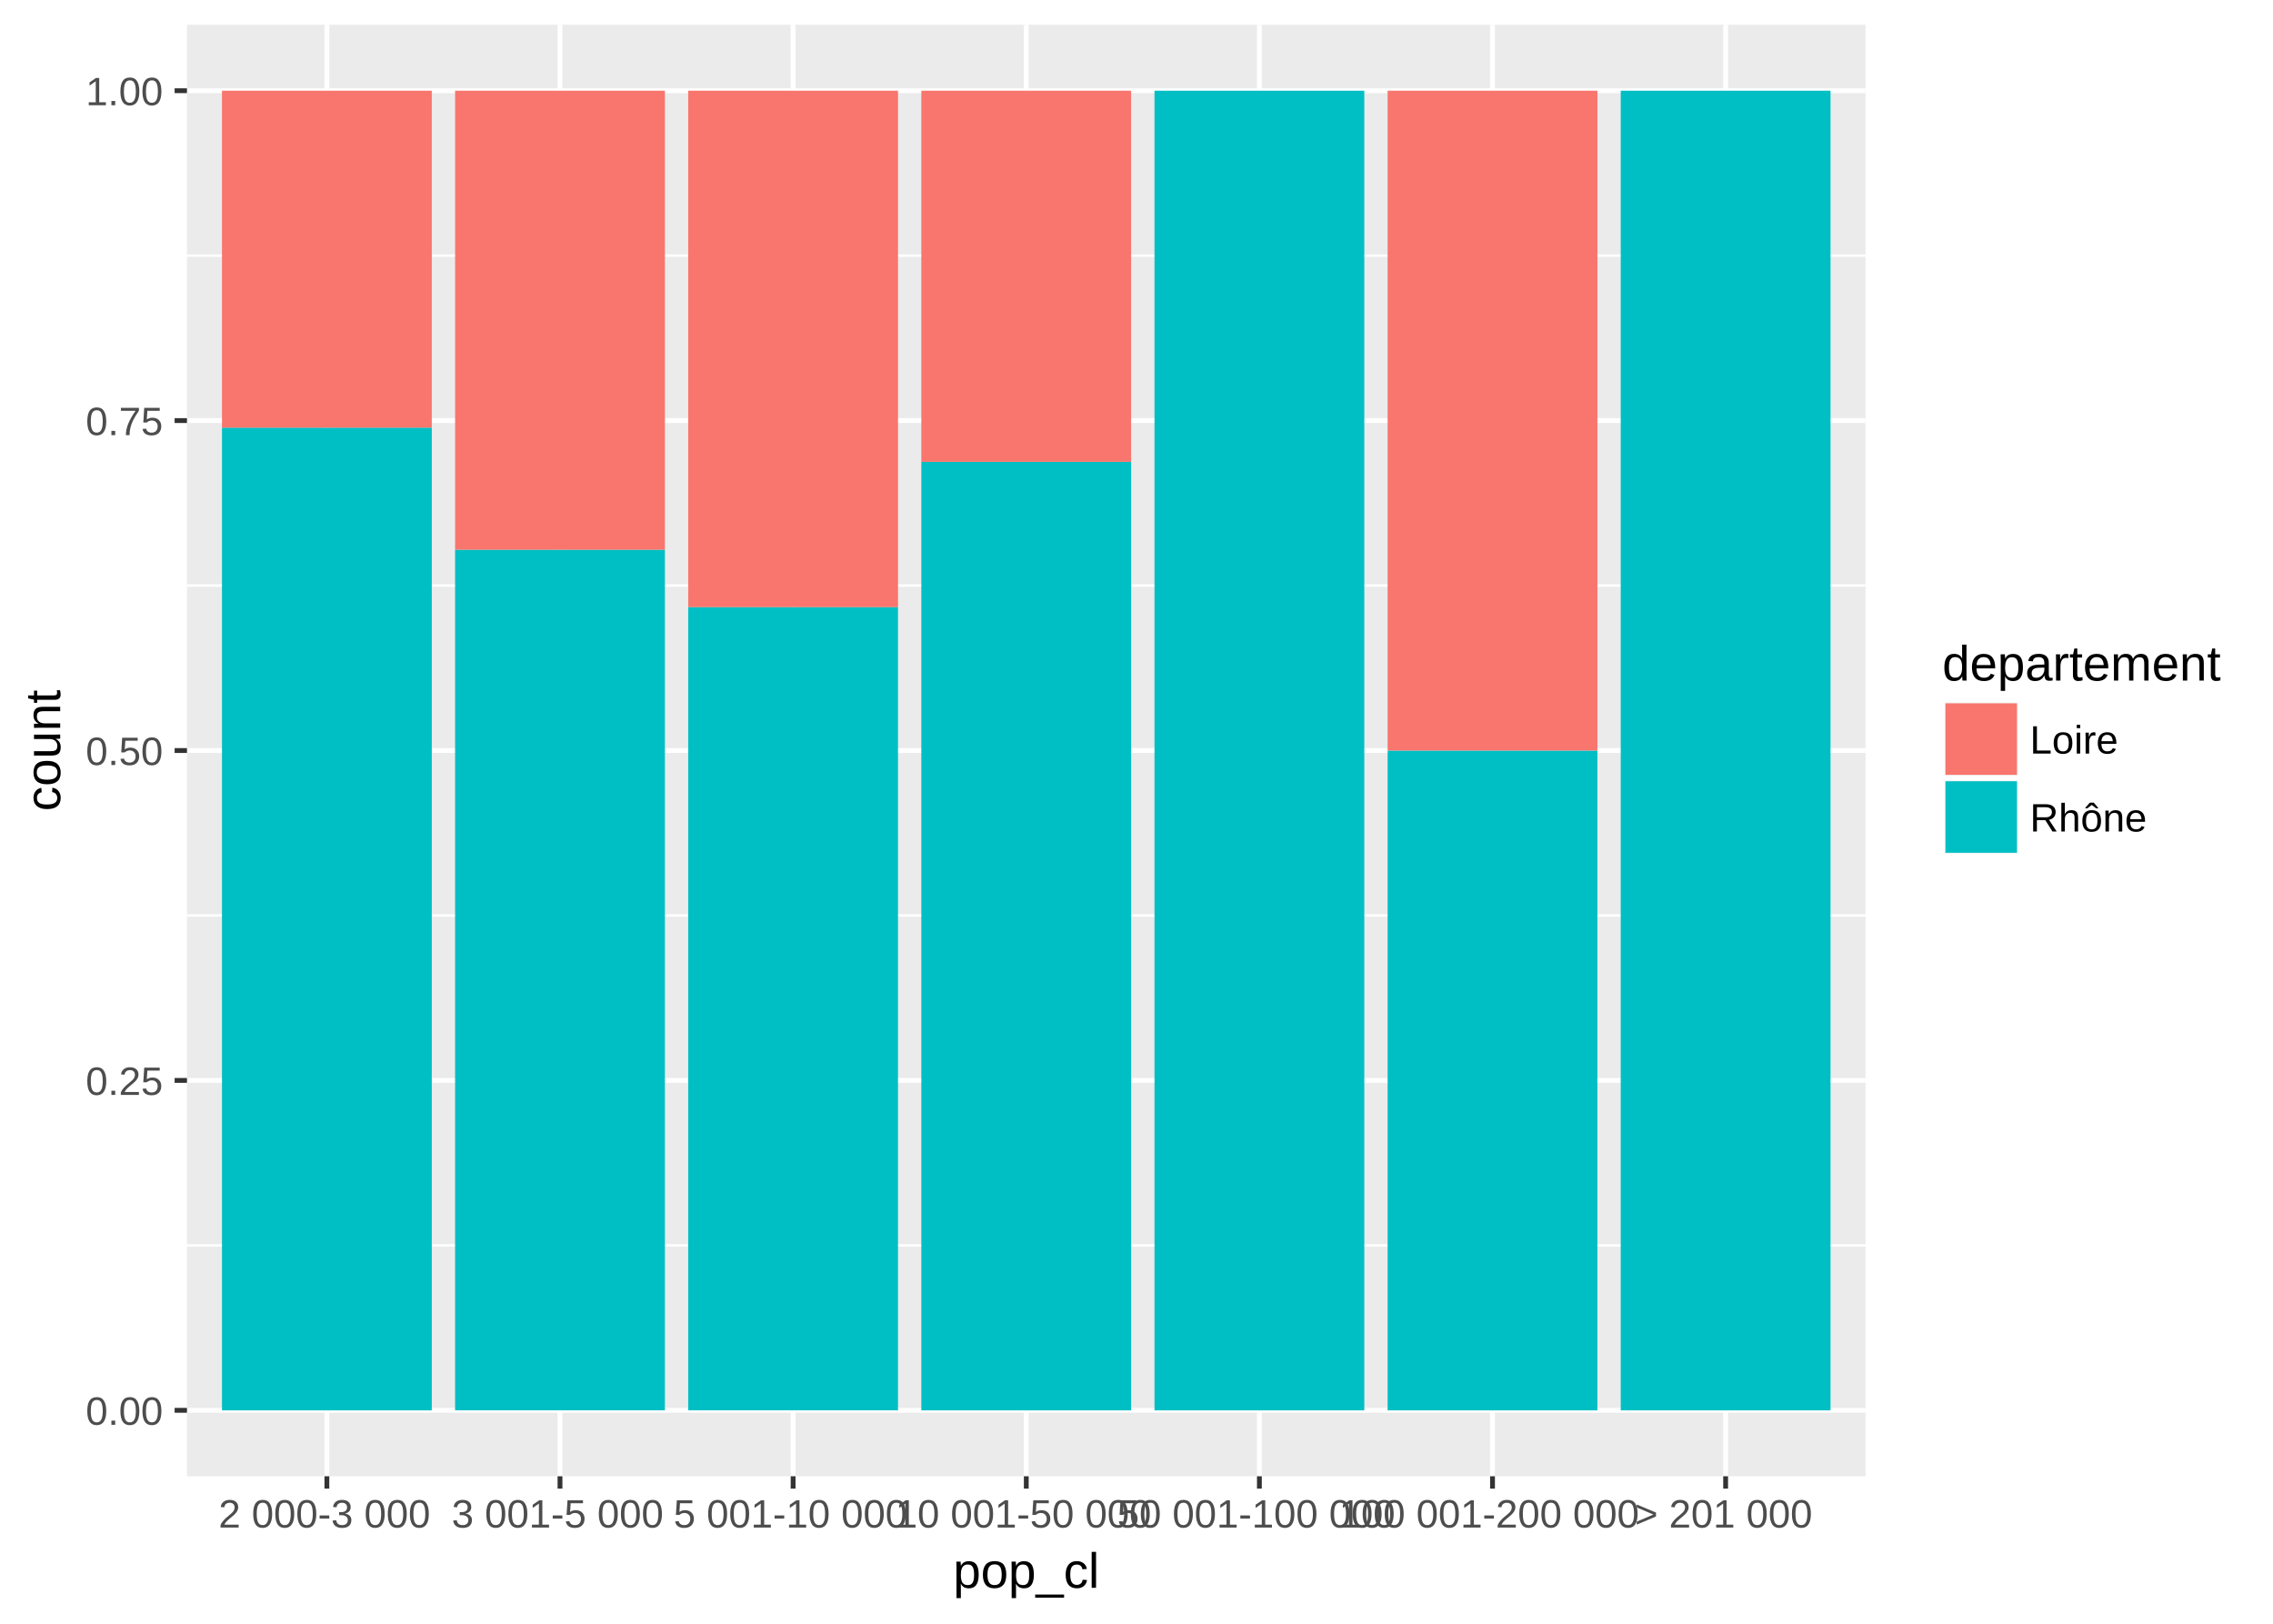
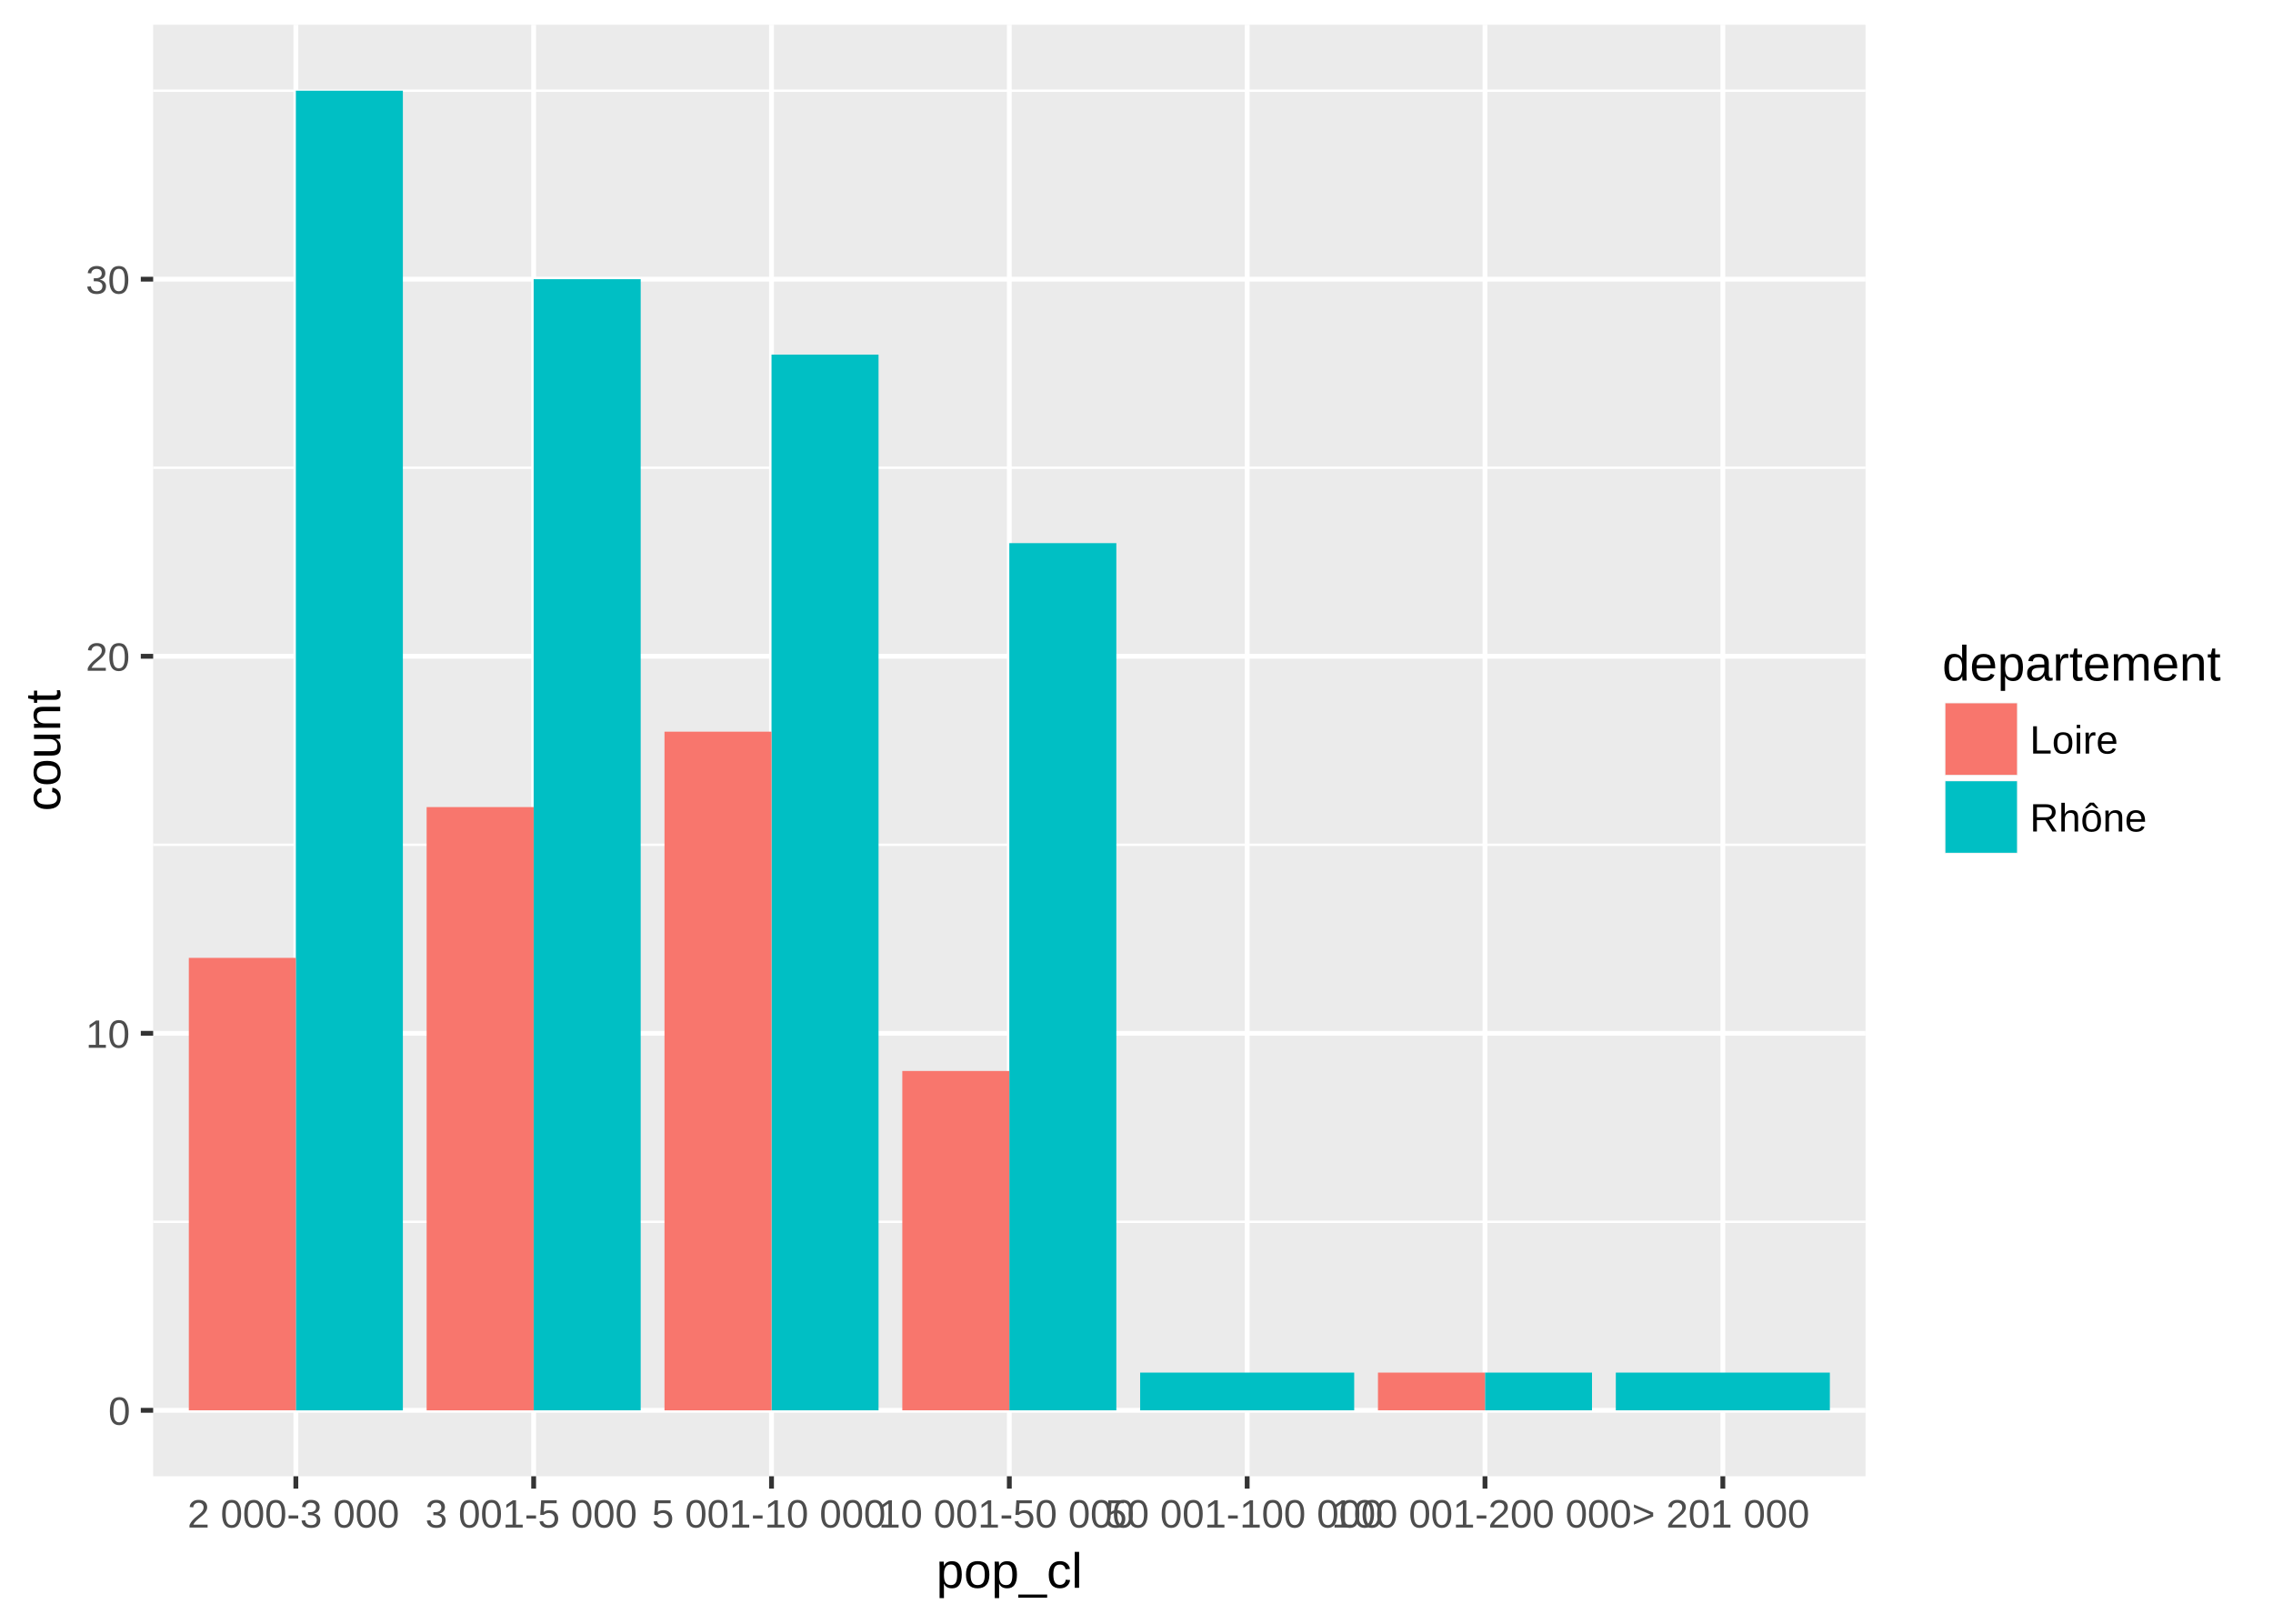
<svg xmlns="http://www.w3.org/2000/svg" viewBox="0 0 504.00 360.00">
  <defs>
    <style type="text/css">
    line, polyline, path, rect, circle {
      fill: none;
      stroke: #000000;
      stroke-linecap: round;
      stroke-linejoin: round;
      stroke-miterlimit: 10.00;
    }
  </style>
  </defs>
  <rect width="100%" height="100%" style="stroke: none; fill: #FFFFFF;" />
  <rect x="0.00" y="0.00" width="504.00" height="360.00" style="stroke-width: 1.07; stroke: #FFFFFF; fill: #FFFFFF;" />
  <defs>
-     <clipPath id="cpNDEuNDYyfDQxMy42NDl8MzI3LjMxM3w1LjQ3OTQ1">
-       <rect x="41.46" y="5.48" width="372.19" height="321.83" />
+     <clipPath id="cpMzMuOTU2Mnw0MTMuNjQ5fDMyNy4zMTN8NS40Nzk0NQ==">
+       <rect x="33.96" y="5.48" width="379.69" height="321.83" />
    </clipPath>
  </defs>
-   <rect x="41.46" y="5.48" width="372.19" height="321.83" style="stroke-width: 1.07; stroke: none; fill: #EBEBEB;" clip-path="url(#cpNDEuNDYyfDQxMy42NDl8MzI3LjMxM3w1LjQ3OTQ1)" />
-   <polyline points="41.46,276.11 413.65,276.11 " style="stroke-width: 0.53; stroke: #FFFFFF; stroke-linecap: butt;" clip-path="url(#cpNDEuNDYyfDQxMy42NDl8MzI3LjMxM3w1LjQ3OTQ1)" />
-   <polyline points="41.46,202.97 413.65,202.97 " style="stroke-width: 0.53; stroke: #FFFFFF; stroke-linecap: butt;" clip-path="url(#cpNDEuNDYyfDQxMy42NDl8MzI3LjMxM3w1LjQ3OTQ1)" />
-   <polyline points="41.46,129.82 413.65,129.82 " style="stroke-width: 0.53; stroke: #FFFFFF; stroke-linecap: butt;" clip-path="url(#cpNDEuNDYyfDQxMy42NDl8MzI3LjMxM3w1LjQ3OTQ1)" />
-   <polyline points="41.46,56.68 413.65,56.68 " style="stroke-width: 0.53; stroke: #FFFFFF; stroke-linecap: butt;" clip-path="url(#cpNDEuNDYyfDQxMy42NDl8MzI3LjMxM3w1LjQ3OTQ1)" />
-   <polyline points="41.46,312.68 413.65,312.68 " style="stroke-width: 1.07; stroke: #FFFFFF; stroke-linecap: butt;" clip-path="url(#cpNDEuNDYyfDQxMy42NDl8MzI3LjMxM3w1LjQ3OTQ1)" />
-   <polyline points="41.46,239.54 413.65,239.54 " style="stroke-width: 1.07; stroke: #FFFFFF; stroke-linecap: butt;" clip-path="url(#cpNDEuNDYyfDQxMy42NDl8MzI3LjMxM3w1LjQ3OTQ1)" />
-   <polyline points="41.46,166.40 413.65,166.40 " style="stroke-width: 1.07; stroke: #FFFFFF; stroke-linecap: butt;" clip-path="url(#cpNDEuNDYyfDQxMy42NDl8MzI3LjMxM3w1LjQ3OTQ1)" />
-   <polyline points="41.46,93.25 413.65,93.25 " style="stroke-width: 1.07; stroke: #FFFFFF; stroke-linecap: butt;" clip-path="url(#cpNDEuNDYyfDQxMy42NDl8MzI3LjMxM3w1LjQ3OTQ1)" />
-   <polyline points="41.46,20.11 413.65,20.11 " style="stroke-width: 1.07; stroke: #FFFFFF; stroke-linecap: butt;" clip-path="url(#cpNDEuNDYyfDQxMy42NDl8MzI3LjMxM3w1LjQ3OTQ1)" />
-   <polyline points="72.48,327.31 72.48,5.48 " style="stroke-width: 1.07; stroke: #FFFFFF; stroke-linecap: butt;" clip-path="url(#cpNDEuNDYyfDQxMy42NDl8MzI3LjMxM3w1LjQ3OTQ1)" />
-   <polyline points="124.17,327.31 124.17,5.48 " style="stroke-width: 1.07; stroke: #FFFFFF; stroke-linecap: butt;" clip-path="url(#cpNDEuNDYyfDQxMy42NDl8MzI3LjMxM3w1LjQ3OTQ1)" />
-   <polyline points="175.86,327.31 175.86,5.48 " style="stroke-width: 1.07; stroke: #FFFFFF; stroke-linecap: butt;" clip-path="url(#cpNDEuNDYyfDQxMy42NDl8MzI3LjMxM3w1LjQ3OTQ1)" />
-   <polyline points="227.56,327.31 227.56,5.48 " style="stroke-width: 1.07; stroke: #FFFFFF; stroke-linecap: butt;" clip-path="url(#cpNDEuNDYyfDQxMy42NDl8MzI3LjMxM3w1LjQ3OTQ1)" />
-   <polyline points="279.25,327.31 279.25,5.48 " style="stroke-width: 1.07; stroke: #FFFFFF; stroke-linecap: butt;" clip-path="url(#cpNDEuNDYyfDQxMy42NDl8MzI3LjMxM3w1LjQ3OTQ1)" />
-   <polyline points="330.94,327.31 330.94,5.48 " style="stroke-width: 1.07; stroke: #FFFFFF; stroke-linecap: butt;" clip-path="url(#cpNDEuNDYyfDQxMy42NDl8MzI3LjMxM3w1LjQ3OTQ1)" />
-   <polyline points="382.63,327.31 382.63,5.48 " style="stroke-width: 1.07; stroke: #FFFFFF; stroke-linecap: butt;" clip-path="url(#cpNDEuNDYyfDQxMy42NDl8MzI3LjMxM3w1LjQ3OTQ1)" />
-   <rect x="49.22" y="94.81" width="46.52" height="217.88" style="stroke-width: 1.07; stroke: none; stroke-linecap: butt; fill: #00BFC4;" clip-path="url(#cpNDEuNDYyfDQxMy42NDl8MzI3LjMxM3w1LjQ3OTQ1)" />
-   <rect x="49.22" y="20.11" width="46.52" height="74.70" style="stroke-width: 1.07; stroke: none; stroke-linecap: butt; fill: #F8766D;" clip-path="url(#cpNDEuNDYyfDQxMy42NDl8MzI3LjMxM3w1LjQ3OTQ1)" />
-   <rect x="100.91" y="121.87" width="46.52" height="190.81" style="stroke-width: 1.07; stroke: none; stroke-linecap: butt; fill: #00BFC4;" clip-path="url(#cpNDEuNDYyfDQxMy42NDl8MzI3LjMxM3w1LjQ3OTQ1)" />
-   <rect x="100.91" y="20.11" width="46.52" height="101.77" style="stroke-width: 1.07; stroke: none; stroke-linecap: butt; fill: #F8766D;" clip-path="url(#cpNDEuNDYyfDQxMy42NDl8MzI3LjMxM3w1LjQ3OTQ1)" />
-   <rect x="152.60" y="134.59" width="46.52" height="178.09" style="stroke-width: 1.07; stroke: none; stroke-linecap: butt; fill: #00BFC4;" clip-path="url(#cpNDEuNDYyfDQxMy42NDl8MzI3LjMxM3w1LjQ3OTQ1)" />
-   <rect x="152.60" y="20.11" width="46.52" height="114.49" style="stroke-width: 1.07; stroke: none; stroke-linecap: butt; fill: #F8766D;" clip-path="url(#cpNDEuNDYyfDQxMy42NDl8MzI3LjMxM3w1LjQ3OTQ1)" />
-   <rect x="204.29" y="102.40" width="46.52" height="210.29" style="stroke-width: 1.07; stroke: none; stroke-linecap: butt; fill: #00BFC4;" clip-path="url(#cpNDEuNDYyfDQxMy42NDl8MzI3LjMxM3w1LjQ3OTQ1)" />
-   <rect x="204.29" y="20.11" width="46.52" height="82.29" style="stroke-width: 1.07; stroke: none; stroke-linecap: butt; fill: #F8766D;" clip-path="url(#cpNDEuNDYyfDQxMy42NDl8MzI3LjMxM3w1LjQ3OTQ1)" />
-   <rect x="255.99" y="20.11" width="46.52" height="292.58" style="stroke-width: 1.07; stroke: none; stroke-linecap: butt; fill: #00BFC4;" clip-path="url(#cpNDEuNDYyfDQxMy42NDl8MzI3LjMxM3w1LjQ3OTQ1)" />
-   <rect x="307.68" y="166.40" width="46.52" height="146.29" style="stroke-width: 1.07; stroke: none; stroke-linecap: butt; fill: #00BFC4;" clip-path="url(#cpNDEuNDYyfDQxMy42NDl8MzI3LjMxM3w1LjQ3OTQ1)" />
-   <rect x="307.68" y="20.11" width="46.52" height="146.29" style="stroke-width: 1.07; stroke: none; stroke-linecap: butt; fill: #F8766D;" clip-path="url(#cpNDEuNDYyfDQxMy42NDl8MzI3LjMxM3w1LjQ3OTQ1)" />
-   <rect x="359.37" y="20.11" width="46.52" height="292.58" style="stroke-width: 1.07; stroke: none; stroke-linecap: butt; fill: #00BFC4;" clip-path="url(#cpNDEuNDYyfDQxMy42NDl8MzI3LjMxM3w1LjQ3OTQ1)" />
+   <rect x="33.96" y="5.48" width="379.69" height="321.83" style="stroke-width: 1.07; stroke: none; fill: #EBEBEB;" clip-path="url(#cpMzMuOTU2Mnw0MTMuNjQ5fDMyNy4zMTN8NS40Nzk0NQ==)" />
+   <polyline points="33.96,270.89 413.65,270.89 " style="stroke-width: 0.53; stroke: #FFFFFF; stroke-linecap: butt;" clip-path="url(#cpMzMuOTU2Mnw0MTMuNjQ5fDMyNy4zMTN8NS40Nzk0NQ==)" />
+   <polyline points="33.96,187.29 413.65,187.29 " style="stroke-width: 0.53; stroke: #FFFFFF; stroke-linecap: butt;" clip-path="url(#cpMzMuOTU2Mnw0MTMuNjQ5fDMyNy4zMTN8NS40Nzk0NQ==)" />
+   <polyline points="33.96,103.70 413.65,103.70 " style="stroke-width: 0.53; stroke: #FFFFFF; stroke-linecap: butt;" clip-path="url(#cpMzMuOTU2Mnw0MTMuNjQ5fDMyNy4zMTN8NS40Nzk0NQ==)" />
+   <polyline points="33.96,20.11 413.65,20.11 " style="stroke-width: 0.53; stroke: #FFFFFF; stroke-linecap: butt;" clip-path="url(#cpMzMuOTU2Mnw0MTMuNjQ5fDMyNy4zMTN8NS40Nzk0NQ==)" />
+   <polyline points="33.96,312.68 413.65,312.68 " style="stroke-width: 1.07; stroke: #FFFFFF; stroke-linecap: butt;" clip-path="url(#cpMzMuOTU2Mnw0MTMuNjQ5fDMyNy4zMTN8NS40Nzk0NQ==)" />
+   <polyline points="33.96,229.09 413.65,229.09 " style="stroke-width: 1.07; stroke: #FFFFFF; stroke-linecap: butt;" clip-path="url(#cpMzMuOTU2Mnw0MTMuNjQ5fDMyNy4zMTN8NS40Nzk0NQ==)" />
+   <polyline points="33.96,145.50 413.65,145.50 " style="stroke-width: 1.07; stroke: #FFFFFF; stroke-linecap: butt;" clip-path="url(#cpMzMuOTU2Mnw0MTMuNjQ5fDMyNy4zMTN8NS40Nzk0NQ==)" />
+   <polyline points="33.96,61.90 413.65,61.90 " style="stroke-width: 1.07; stroke: #FFFFFF; stroke-linecap: butt;" clip-path="url(#cpMzMuOTU2Mnw0MTMuNjQ5fDMyNy4zMTN8NS40Nzk0NQ==)" />
+   <polyline points="65.60,327.31 65.60,5.48 " style="stroke-width: 1.07; stroke: #FFFFFF; stroke-linecap: butt;" clip-path="url(#cpMzMuOTU2Mnw0MTMuNjQ5fDMyNy4zMTN8NS40Nzk0NQ==)" />
+   <polyline points="118.33,327.31 118.33,5.48 " style="stroke-width: 1.07; stroke: #FFFFFF; stroke-linecap: butt;" clip-path="url(#cpMzMuOTU2Mnw0MTMuNjQ5fDMyNy4zMTN8NS40Nzk0NQ==)" />
+   <polyline points="171.07,327.31 171.07,5.48 " style="stroke-width: 1.07; stroke: #FFFFFF; stroke-linecap: butt;" clip-path="url(#cpMzMuOTU2Mnw0MTMuNjQ5fDMyNy4zMTN8NS40Nzk0NQ==)" />
+   <polyline points="223.80,327.31 223.80,5.48 " style="stroke-width: 1.07; stroke: #FFFFFF; stroke-linecap: butt;" clip-path="url(#cpMzMuOTU2Mnw0MTMuNjQ5fDMyNy4zMTN8NS40Nzk0NQ==)" />
+   <polyline points="276.54,327.31 276.54,5.48 " style="stroke-width: 1.07; stroke: #FFFFFF; stroke-linecap: butt;" clip-path="url(#cpMzMuOTU2Mnw0MTMuNjQ5fDMyNy4zMTN8NS40Nzk0NQ==)" />
+   <polyline points="329.27,327.31 329.27,5.48 " style="stroke-width: 1.07; stroke: #FFFFFF; stroke-linecap: butt;" clip-path="url(#cpMzMuOTU2Mnw0MTMuNjQ5fDMyNy4zMTN8NS40Nzk0NQ==)" />
+   <polyline points="382.01,327.31 382.01,5.48 " style="stroke-width: 1.07; stroke: #FFFFFF; stroke-linecap: butt;" clip-path="url(#cpMzMuOTU2Mnw0MTMuNjQ5fDMyNy4zMTN8NS40Nzk0NQ==)" />
+   <rect x="65.60" y="20.11" width="23.73" height="292.58" style="stroke-width: 1.07; stroke: none; stroke-linecap: butt; fill: #00BFC4;" clip-path="url(#cpMzMuOTU2Mnw0MTMuNjQ5fDMyNy4zMTN8NS40Nzk0NQ==)" />
+   <rect x="41.87" y="212.37" width="23.73" height="100.31" style="stroke-width: 1.07; stroke: none; stroke-linecap: butt; fill: #F8766D;" clip-path="url(#cpMzMuOTU2Mnw0MTMuNjQ5fDMyNy4zMTN8NS40Nzk0NQ==)" />
+   <rect x="118.33" y="61.90" width="23.73" height="250.78" style="stroke-width: 1.07; stroke: none; stroke-linecap: butt; fill: #00BFC4;" clip-path="url(#cpMzMuOTU2Mnw0MTMuNjQ5fDMyNy4zMTN8NS40Nzk0NQ==)" />
+   <rect x="94.60" y="178.94" width="23.73" height="133.75" style="stroke-width: 1.07; stroke: none; stroke-linecap: butt; fill: #F8766D;" clip-path="url(#cpMzMuOTU2Mnw0MTMuNjQ5fDMyNy4zMTN8NS40Nzk0NQ==)" />
+   <rect x="171.07" y="78.62" width="23.73" height="234.06" style="stroke-width: 1.07; stroke: none; stroke-linecap: butt; fill: #00BFC4;" clip-path="url(#cpMzMuOTU2Mnw0MTMuNjQ5fDMyNy4zMTN8NS40Nzk0NQ==)" />
+   <rect x="147.34" y="162.22" width="23.73" height="150.47" style="stroke-width: 1.07; stroke: none; stroke-linecap: butt; fill: #F8766D;" clip-path="url(#cpMzMuOTU2Mnw0MTMuNjQ5fDMyNy4zMTN8NS40Nzk0NQ==)" />
+   <rect x="223.80" y="120.42" width="23.73" height="192.26" style="stroke-width: 1.07; stroke: none; stroke-linecap: butt; fill: #00BFC4;" clip-path="url(#cpMzMuOTU2Mnw0MTMuNjQ5fDMyNy4zMTN8NS40Nzk0NQ==)" />
+   <rect x="200.07" y="237.45" width="23.73" height="75.23" style="stroke-width: 1.07; stroke: none; stroke-linecap: butt; fill: #F8766D;" clip-path="url(#cpMzMuOTU2Mnw0MTMuNjQ5fDMyNy4zMTN8NS40Nzk0NQ==)" />
+   <rect x="252.81" y="304.32" width="47.46" height="8.36" style="stroke-width: 1.07; stroke: none; stroke-linecap: butt; fill: #00BFC4;" clip-path="url(#cpMzMuOTU2Mnw0MTMuNjQ5fDMyNy4zMTN8NS40Nzk0NQ==)" />
+   <rect x="329.27" y="304.32" width="23.73" height="8.36" style="stroke-width: 1.07; stroke: none; stroke-linecap: butt; fill: #00BFC4;" clip-path="url(#cpMzMuOTU2Mnw0MTMuNjQ5fDMyNy4zMTN8NS40Nzk0NQ==)" />
+   <rect x="305.54" y="304.32" width="23.73" height="8.36" style="stroke-width: 1.07; stroke: none; stroke-linecap: butt; fill: #F8766D;" clip-path="url(#cpMzMuOTU2Mnw0MTMuNjQ5fDMyNy4zMTN8NS40Nzk0NQ==)" />
+   <rect x="358.28" y="304.32" width="47.46" height="8.36" style="stroke-width: 1.07; stroke: none; stroke-linecap: butt; fill: #00BFC4;" clip-path="url(#cpMzMuOTU2Mnw0MTMuNjQ5fDMyNy4zMTN8NS40Nzk0NQ==)" />
  <defs>
    <clipPath id="cpMHw1MDR8MzYwfDA=">
      <rect x="0.00" y="0.00" width="504.00" height="360.00" />
    </clipPath>
  </defs>
  <g clip-path="url(#cpMHw1MDR8MzYwfDA=)">
-     <text x="19.01" y="315.90" style="font-size: 8.80px; fill: #4D4D4D; font-family: Arial;" textLength="17.52px" lengthAdjust="spacingAndGlyphs">0.00</text>
+     <text x="24.02" y="315.90" style="font-size: 8.80px; fill: #4D4D4D; font-family: Arial;" textLength="5.01px" lengthAdjust="spacingAndGlyphs">0</text>
  </g>
  <g clip-path="url(#cpMHw1MDR8MzYwfDA=)">
-     <text x="19.01" y="242.76" style="font-size: 8.80px; fill: #4D4D4D; font-family: Arial;" textLength="17.52px" lengthAdjust="spacingAndGlyphs">0.25</text>
+     <text x="19.01" y="232.31" style="font-size: 8.80px; fill: #4D4D4D; font-family: Arial;" textLength="10.01px" lengthAdjust="spacingAndGlyphs">10</text>
  </g>
  <g clip-path="url(#cpMHw1MDR8MzYwfDA=)">
-     <text x="19.01" y="169.62" style="font-size: 8.80px; fill: #4D4D4D; font-family: Arial;" textLength="17.52px" lengthAdjust="spacingAndGlyphs">0.50</text>
+     <text x="19.01" y="148.72" style="font-size: 8.80px; fill: #4D4D4D; font-family: Arial;" textLength="10.01px" lengthAdjust="spacingAndGlyphs">20</text>
  </g>
  <g clip-path="url(#cpMHw1MDR8MzYwfDA=)">
-     <text x="19.01" y="96.47" style="font-size: 8.80px; fill: #4D4D4D; font-family: Arial;" textLength="17.52px" lengthAdjust="spacingAndGlyphs">0.75</text>
+     <text x="19.01" y="65.12" style="font-size: 8.80px; fill: #4D4D4D; font-family: Arial;" textLength="10.01px" lengthAdjust="spacingAndGlyphs">30</text>
+   </g>
+   <polyline points="31.22,312.68 33.96,312.68 " style="stroke-width: 1.07; stroke: #333333; stroke-linecap: butt;" clip-path="url(#cpMHw1MDR8MzYwfDA=)" />
+   <polyline points="31.22,229.09 33.96,229.09 " style="stroke-width: 1.07; stroke: #333333; stroke-linecap: butt;" clip-path="url(#cpMHw1MDR8MzYwfDA=)" />
+   <polyline points="31.22,145.50 33.96,145.50 " style="stroke-width: 1.07; stroke: #333333; stroke-linecap: butt;" clip-path="url(#cpMHw1MDR8MzYwfDA=)" />
+   <polyline points="31.22,61.90 33.96,61.90 " style="stroke-width: 1.07; stroke: #333333; stroke-linecap: butt;" clip-path="url(#cpMHw1MDR8MzYwfDA=)" />
+   <polyline points="65.60,330.05 65.60,327.31 " style="stroke-width: 1.07; stroke: #333333; stroke-linecap: butt;" clip-path="url(#cpMHw1MDR8MzYwfDA=)" />
+   <polyline points="118.33,330.05 118.33,327.31 " style="stroke-width: 1.07; stroke: #333333; stroke-linecap: butt;" clip-path="url(#cpMHw1MDR8MzYwfDA=)" />
+   <polyline points="171.07,330.05 171.07,327.31 " style="stroke-width: 1.07; stroke: #333333; stroke-linecap: butt;" clip-path="url(#cpMHw1MDR8MzYwfDA=)" />
+   <polyline points="223.80,330.05 223.80,327.31 " style="stroke-width: 1.07; stroke: #333333; stroke-linecap: butt;" clip-path="url(#cpMHw1MDR8MzYwfDA=)" />
+   <polyline points="276.54,330.05 276.54,327.31 " style="stroke-width: 1.07; stroke: #333333; stroke-linecap: butt;" clip-path="url(#cpMHw1MDR8MzYwfDA=)" />
+   <polyline points="329.27,330.05 329.27,327.31 " style="stroke-width: 1.07; stroke: #333333; stroke-linecap: butt;" clip-path="url(#cpMHw1MDR8MzYwfDA=)" />
+   <polyline points="382.01,330.05 382.01,327.31 " style="stroke-width: 1.07; stroke: #333333; stroke-linecap: butt;" clip-path="url(#cpMHw1MDR8MzYwfDA=)" />
+   <g clip-path="url(#cpMHw1MDR8MzYwfDA=)">
+     <text x="41.58" y="338.68" style="font-size: 8.80px; fill: #4D4D4D; font-family: Arial;" textLength="48.04px" lengthAdjust="spacingAndGlyphs">2 000-3 000</text>
  </g>
  <g clip-path="url(#cpMHw1MDR8MzYwfDA=)">
-     <text x="19.01" y="23.33" style="font-size: 8.80px; fill: #4D4D4D; font-family: Arial;" textLength="17.52px" lengthAdjust="spacingAndGlyphs">1.00</text>
-   </g>
-   <polyline points="38.72,312.68 41.46,312.68 " style="stroke-width: 1.07; stroke: #333333; stroke-linecap: butt;" clip-path="url(#cpMHw1MDR8MzYwfDA=)" />
-   <polyline points="38.72,239.54 41.46,239.54 " style="stroke-width: 1.07; stroke: #333333; stroke-linecap: butt;" clip-path="url(#cpMHw1MDR8MzYwfDA=)" />
-   <polyline points="38.72,166.40 41.46,166.40 " style="stroke-width: 1.07; stroke: #333333; stroke-linecap: butt;" clip-path="url(#cpMHw1MDR8MzYwfDA=)" />
-   <polyline points="38.72,93.25 41.46,93.25 " style="stroke-width: 1.07; stroke: #333333; stroke-linecap: butt;" clip-path="url(#cpMHw1MDR8MzYwfDA=)" />
-   <polyline points="38.72,20.11 41.46,20.11 " style="stroke-width: 1.07; stroke: #333333; stroke-linecap: butt;" clip-path="url(#cpMHw1MDR8MzYwfDA=)" />
-   <polyline points="72.48,330.05 72.48,327.31 " style="stroke-width: 1.07; stroke: #333333; stroke-linecap: butt;" clip-path="url(#cpMHw1MDR8MzYwfDA=)" />
-   <polyline points="124.17,330.05 124.17,327.31 " style="stroke-width: 1.07; stroke: #333333; stroke-linecap: butt;" clip-path="url(#cpMHw1MDR8MzYwfDA=)" />
-   <polyline points="175.86,330.05 175.86,327.31 " style="stroke-width: 1.07; stroke: #333333; stroke-linecap: butt;" clip-path="url(#cpMHw1MDR8MzYwfDA=)" />
-   <polyline points="227.56,330.05 227.56,327.31 " style="stroke-width: 1.07; stroke: #333333; stroke-linecap: butt;" clip-path="url(#cpMHw1MDR8MzYwfDA=)" />
-   <polyline points="279.25,330.05 279.25,327.31 " style="stroke-width: 1.07; stroke: #333333; stroke-linecap: butt;" clip-path="url(#cpMHw1MDR8MzYwfDA=)" />
-   <polyline points="330.94,330.05 330.94,327.31 " style="stroke-width: 1.07; stroke: #333333; stroke-linecap: butt;" clip-path="url(#cpMHw1MDR8MzYwfDA=)" />
-   <polyline points="382.63,330.05 382.63,327.31 " style="stroke-width: 1.07; stroke: #333333; stroke-linecap: butt;" clip-path="url(#cpMHw1MDR8MzYwfDA=)" />
-   <g clip-path="url(#cpMHw1MDR8MzYwfDA=)">
-     <text x="48.46" y="338.68" style="font-size: 8.80px; fill: #4D4D4D; font-family: Arial;" textLength="48.04px" lengthAdjust="spacingAndGlyphs">2 000-3 000</text>
+     <text x="94.31" y="338.68" style="font-size: 8.80px; fill: #4D4D4D; font-family: Arial;" textLength="48.04px" lengthAdjust="spacingAndGlyphs">3 001-5 000</text>
  </g>
  <g clip-path="url(#cpMHw1MDR8MzYwfDA=)">
-     <text x="100.15" y="338.68" style="font-size: 8.80px; fill: #4D4D4D; font-family: Arial;" textLength="48.04px" lengthAdjust="spacingAndGlyphs">3 001-5 000</text>
+     <text x="144.54" y="338.68" style="font-size: 8.80px; fill: #4D4D4D; font-family: Arial;" textLength="53.05px" lengthAdjust="spacingAndGlyphs">5 001-10 000</text>
  </g>
  <g clip-path="url(#cpMHw1MDR8MzYwfDA=)">
-     <text x="149.34" y="338.68" style="font-size: 8.80px; fill: #4D4D4D; font-family: Arial;" textLength="53.05px" lengthAdjust="spacingAndGlyphs">5 001-10 000</text>
+     <text x="194.78" y="338.68" style="font-size: 8.80px; fill: #4D4D4D; font-family: Arial;" textLength="58.05px" lengthAdjust="spacingAndGlyphs">10 001-50 000</text>
  </g>
  <g clip-path="url(#cpMHw1MDR8MzYwfDA=)">
-     <text x="198.53" y="338.68" style="font-size: 8.80px; fill: #4D4D4D; font-family: Arial;" textLength="58.05px" lengthAdjust="spacingAndGlyphs">10 001-50 000</text>
+     <text x="245.01" y="338.68" style="font-size: 8.80px; fill: #4D4D4D; font-family: Arial;" textLength="63.06px" lengthAdjust="spacingAndGlyphs">50 001-100 000</text>
  </g>
  <g clip-path="url(#cpMHw1MDR8MzYwfDA=)">
-     <text x="247.72" y="338.68" style="font-size: 8.80px; fill: #4D4D4D; font-family: Arial;" textLength="63.06px" lengthAdjust="spacingAndGlyphs">50 001-100 000</text>
+     <text x="295.24" y="338.68" style="font-size: 8.80px; fill: #4D4D4D; font-family: Arial;" textLength="68.06px" lengthAdjust="spacingAndGlyphs">100 001-200 000</text>
  </g>
  <g clip-path="url(#cpMHw1MDR8MzYwfDA=)">
-     <text x="296.91" y="338.68" style="font-size: 8.80px; fill: #4D4D4D; font-family: Arial;" textLength="68.06px" lengthAdjust="spacingAndGlyphs">100 001-200 000</text>
+     <text x="361.86" y="338.68" style="font-size: 8.80px; fill: #4D4D4D; font-family: Arial;" textLength="40.29px" lengthAdjust="spacingAndGlyphs">&gt; 201 000</text>
  </g>
  <g clip-path="url(#cpMHw1MDR8MzYwfDA=)">
-     <text x="362.49" y="338.68" style="font-size: 8.80px; fill: #4D4D4D; font-family: Arial;" textLength="40.29px" lengthAdjust="spacingAndGlyphs">&gt; 201 000</text>
-   </g>
-   <g clip-path="url(#cpMHw1MDR8MzYwfDA=)">
-     <text x="211.35" y="352.04" style="font-size: 11.00px; font-family: Arial;" textLength="32.41px" lengthAdjust="spacingAndGlyphs">pop_cl</text>
+     <text x="207.60" y="352.04" style="font-size: 11.00px; font-family: Arial;" textLength="32.41px" lengthAdjust="spacingAndGlyphs">pop_cl</text>
  </g>
  <g clip-path="url(#cpMHw1MDR8MzYwfDA=)">
    <text transform="translate(13.35,179.85) rotate(-90)" style="font-size: 11.00px; font-family: Arial;" textLength="26.91px" lengthAdjust="spacingAndGlyphs">count</text>
  </g>
  <rect x="424.99" y="137.34" width="73.53" height="58.12" style="stroke-width: 1.07; stroke: none; fill: #FFFFFF;" clip-path="url(#cpMHw1MDR8MzYwfDA=)" />
  <g clip-path="url(#cpMHw1MDR8MzYwfDA=)">
    <text x="430.66" y="150.89" style="font-size: 11.00px; font-family: Arial;" textLength="61.76px" lengthAdjust="spacingAndGlyphs">departement</text>
  </g>
  <rect x="430.66" y="155.23" width="17.28" height="17.28" style="stroke-width: 1.07; stroke: #FFFFFF; fill: #F2F2F2;" clip-path="url(#cpMHw1MDR8MzYwfDA=)" />
  <rect x="431.37" y="155.93" width="15.86" height="15.86" style="stroke-width: 1.07; stroke: none; stroke-linejoin: miter; fill: #F8766D;" clip-path="url(#cpMHw1MDR8MzYwfDA=)" />
  <rect x="430.66" y="172.51" width="17.28" height="17.28" style="stroke-width: 1.07; stroke: #FFFFFF; fill: #F2F2F2;" clip-path="url(#cpMHw1MDR8MzYwfDA=)" />
  <rect x="431.37" y="173.21" width="15.86" height="15.86" style="stroke-width: 1.07; stroke: none; stroke-linejoin: miter; fill: #00BFC4;" clip-path="url(#cpMHw1MDR8MzYwfDA=)" />
  <g clip-path="url(#cpMHw1MDR8MzYwfDA=)">
    <text x="450.10" y="167.08" style="font-size: 8.80px; font-family: Arial;" textLength="20.01px" lengthAdjust="spacingAndGlyphs">Loire</text>
  </g>
  <g clip-path="url(#cpMHw1MDR8MzYwfDA=)">
    <text x="450.10" y="184.36" style="font-size: 8.80px; font-family: Arial;" textLength="26.52px" lengthAdjust="spacingAndGlyphs">Rhône</text>
  </g>
</svg>
